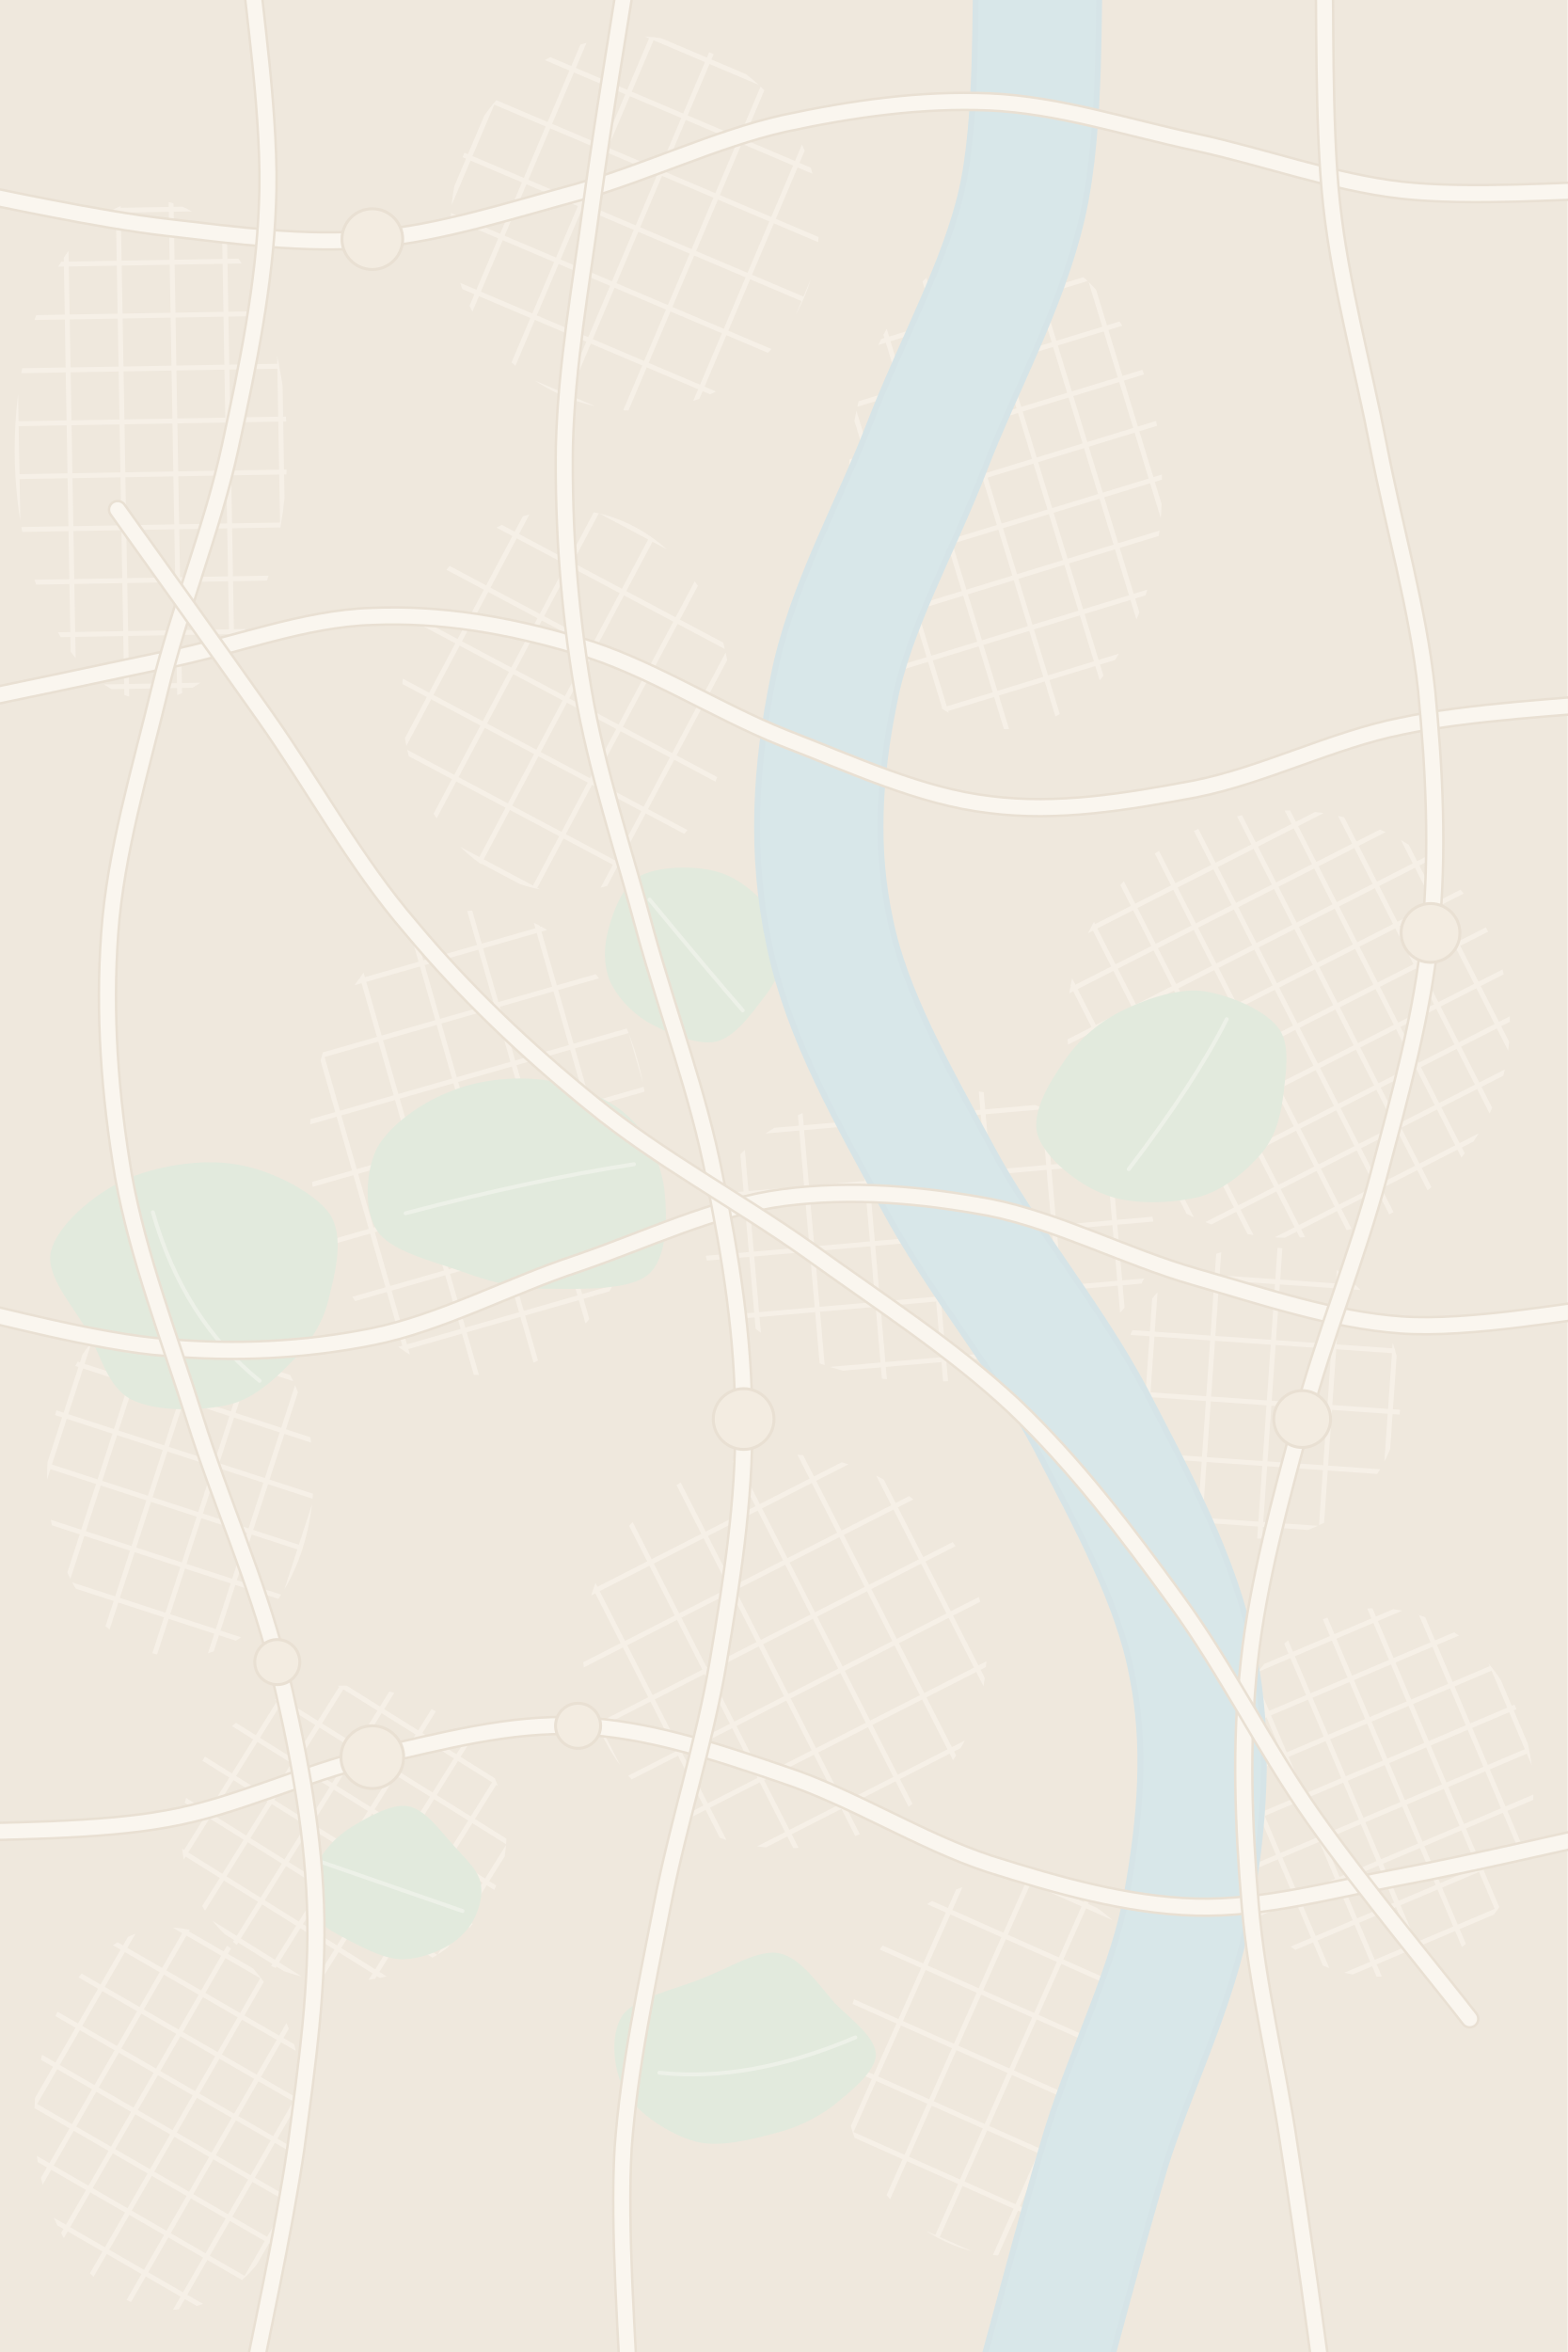
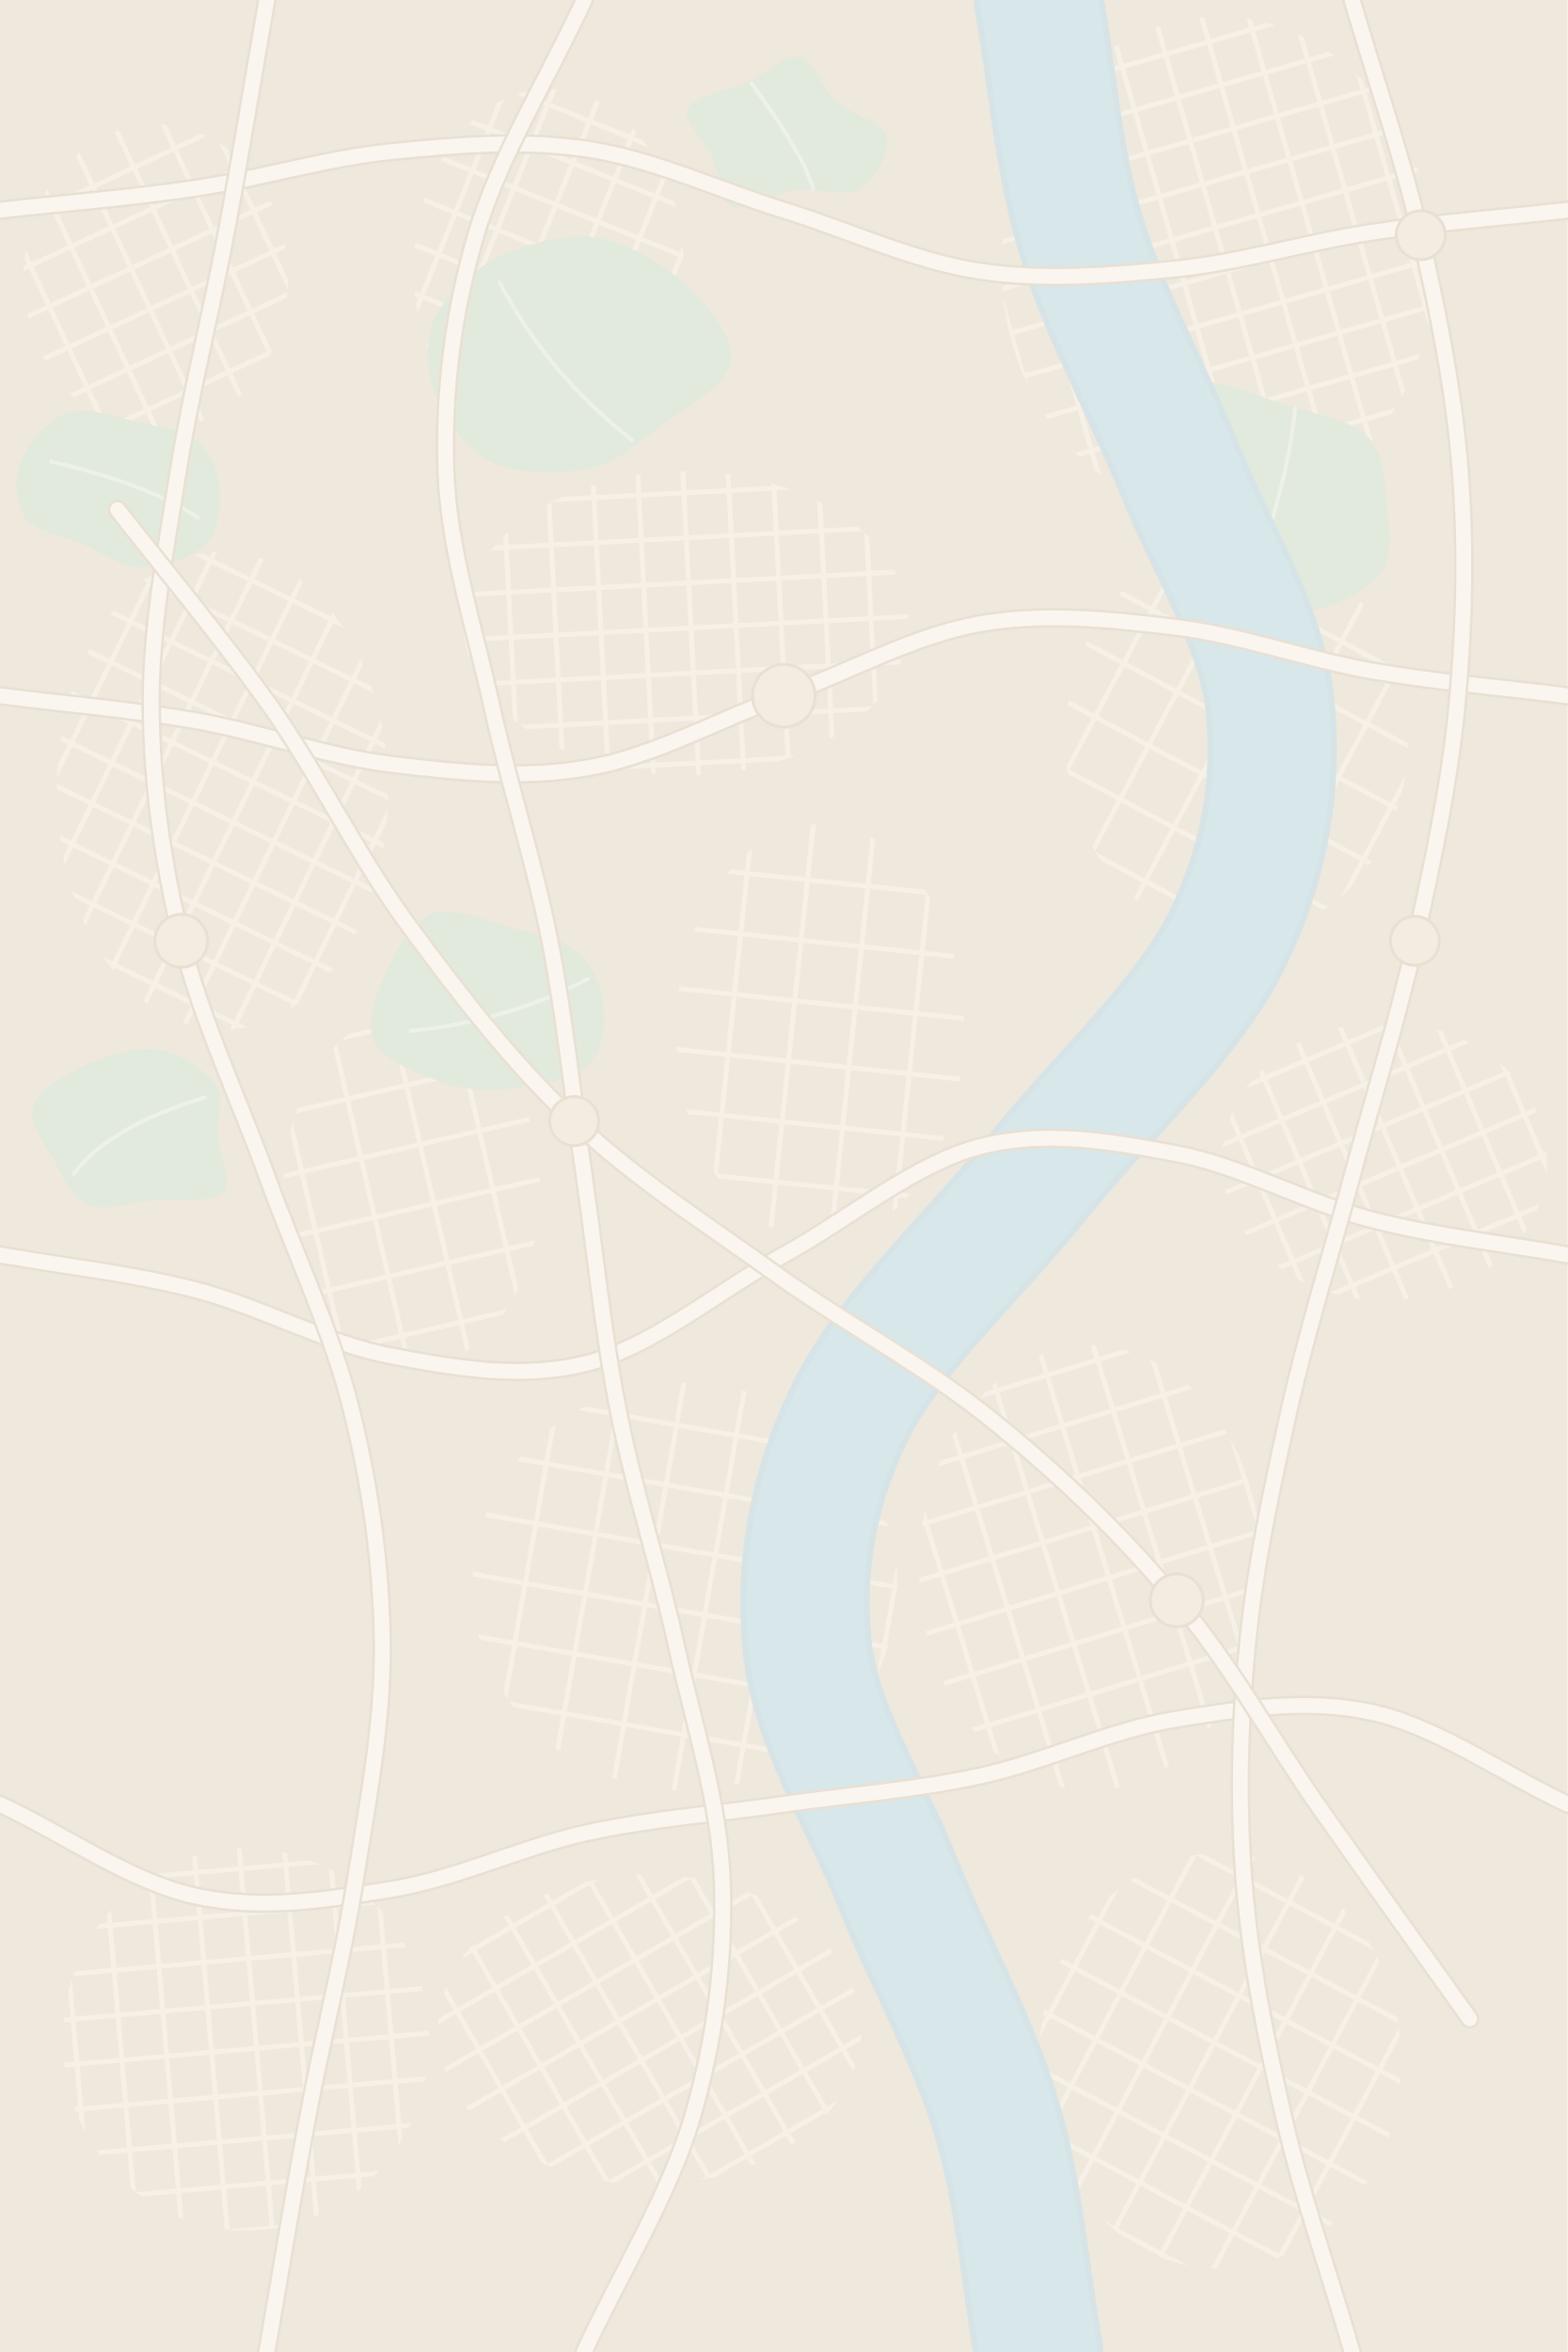
<svg xmlns="http://www.w3.org/2000/svg" width="1600" height="2400" viewBox="0 0 1600 2400">
  <defs>
    <clipPath id="q1">
-       <ellipse cx="489" cy="1166" rx="173" ry="237" />
+       <ellipse cx="699" cy="1619" rx="217" ry="208" />
    </clipPath>
    <clipPath id="q2">
-       <ellipse cx="801" cy="1685" rx="206" ry="201" />
+       <ellipse cx="560" cy="275" rx="138" ry="184" />
    </clipPath>
    <clipPath id="q3">
-       <ellipse cx="948" cy="1260" rx="230" ry="150" />
+       <ellipse cx="837" cy="1053" rx="147" ry="212" />
    </clipPath>
    <clipPath id="q4">
-       <ellipse cx="1026" cy="497" rx="160" ry="247" />
+       <ellipse cx="1262" cy="754" rx="175" ry="203" />
    </clipPath>
    <clipPath id="q5">
-       <ellipse cx="351" cy="1871" rx="166" ry="151" />
+       <ellipse cx="700" cy="636" rx="227" ry="155" />
    </clipPath>
    <clipPath id="q6">
-       <ellipse cx="1286" cy="1421" rx="144" ry="149" />
+       <ellipse cx="1243" cy="271" rx="221" ry="254" />
    </clipPath>
    <clipPath id="q7">
-       <ellipse cx="154" cy="459" rx="139" ry="255" />
+       <ellipse cx="420" cy="1214" rx="131" ry="182" />
    </clipPath>
    <clipPath id="q8">
-       <ellipse cx="1405" cy="1829" rx="160" ry="188" />
+       <ellipse cx="251" cy="2081" rx="187" ry="195" />
    </clipPath>
    <clipPath id="q9">
-       <ellipse cx="1030" cy="2110" rx="170" ry="192" />
+       <ellipse cx="1413" cy="1185" rx="166" ry="142" />
    </clipPath>
    <clipPath id="q10">
-       <ellipse cx="578" cy="715" rx="168" ry="195" />
+       <ellipse cx="159" cy="283" rx="135" ry="156" />
    </clipPath>
    <clipPath id="q11">
-       <ellipse cx="173" cy="2162" rx="138" ry="195" />
+       <ellipse cx="663" cy="2071" rx="216" ry="158" />
    </clipPath>
    <clipPath id="q12">
-       <ellipse cx="1315" cy="1045" rx="226" ry="218" />
+       <ellipse cx="1245" cy="2103" rx="185" ry="212" />
    </clipPath>
    <clipPath id="q13">
-       <ellipse cx="184" cy="1507" rx="136" ry="184" />
+       <ellipse cx="1113" cy="1600" rx="175" ry="227" />
    </clipPath>
    <clipPath id="q14">
-       <ellipse cx="648" cy="228" rx="188" ry="191" />
+       <ellipse cx="227" cy="807" rx="169" ry="244" />
    </clipPath>
    <style>.street{fill:none;stroke:#F6F0E7;stroke-width:5}.park{fill:#E2EADD}.park-path{fill:none;stroke:#EDF1E8;stroke-width:4;stroke-linecap:round}.bank{fill:none;stroke:#D6E4E7;stroke-width:132;stroke-linecap:round}.water{fill:none;stroke:#D8E7E9;stroke-width:120;stroke-linecap:round}.casing{fill:none;stroke:#E9E0D3;stroke-width:20;stroke-linecap:round}.avenue{fill:none;stroke:#FAF6EF;stroke-width:15;stroke-linecap:round}.square{fill:#F3ECE1;stroke:#E9E0D3;stroke-width:3}</style>
  </defs>
  <rect width="1600" height="2400" fill="#EFE8DD" />
  <g clip-path="url(#q1)">
-     <path transform="rotate(-16 489 1166)" d="M111 788H867M111 788V1544M111 850H867M173 788V1544M111 912H867M235 788V1544M111 974H867M297 788V1544M111 1036H867M359 788V1544M111 1098H867M421 788V1544M111 1160H867M483 788V1544M111 1222H867M545 788V1544M111 1284H867M607 788V1544M111 1346H867M669 788V1544M111 1408H867M731 788V1544M111 1470H867M793 788V1544M111 1532H867M855 788V1544" class="street" />
+     <path transform="rotate(10 699 1619)" d="M352 1272H1046M352 1272V1966M352 1334H1046M414 1272V1966M352 1396H1046M476 1272V1966M352 1458H1046M538 1272V1966M352 1520H1046M600 1272V1966M352 1582H1046M662 1272V1966M352 1644H1046M724 1272V1966M352 1706H1046M786 1272V1966M352 1768H1046M848 1272V1966M352 1830H1046M910 1272V1966M352 1892H1046M972 1272V1966M352 1954H1046M1034 1272V1966" class="street" />
  </g>
  <g clip-path="url(#q2)">
-     <path transform="rotate(-27 801 1685)" d="M472 1356H1130M472 1356V2014M472 1418H1130M534 1356V2014M472 1480H1130M596 1356V2014M472 1542H1130M658 1356V2014M472 1604H1130M720 1356V2014M472 1666H1130M782 1356V2014M472 1728H1130M844 1356V2014M472 1790H1130M906 1356V2014M472 1852H1130M968 1356V2014M472 1914H1130M1030 1356V2014M472 1976H1130M1092 1356V2014" class="street" />
+     <path transform="rotate(22 560 275)" d="M266 -19H854M266 -19V569M266 27H854M312 -19V569M266 73H854M358 -19V569M266 119H854M404 -19V569M266 165H854M450 -19V569M266 211H854M496 -19V569M266 257H854M542 -19V569M266 303H854M588 -19V569M266 349H854M634 -19V569M266 395H854M680 -19V569M266 441H854M726 -19V569M266 487H854M772 -19V569M266 533H854M818 -19V569" class="street" />
  </g>
  <g clip-path="url(#q3)">
-     <path transform="rotate(-5 948 1260)" d="M580 892H1316M580 892V1628M580 954H1316M642 892V1628M580 1016H1316M704 892V1628M580 1078H1316M766 892V1628M580 1140H1316M828 892V1628M580 1202H1316M890 892V1628M580 1264H1316M952 892V1628M580 1326H1316M1014 892V1628M580 1388H1316M1076 892V1628M580 1450H1316M1138 892V1628M580 1512H1316M1200 892V1628M580 1574H1316M1262 892V1628" class="street" />
+     <path transform="rotate(6 837 1053)" d="M498 714H1176M498 714V1392M498 776H1176M560 714V1392M498 838H1176M622 714V1392M498 900H1176M684 714V1392M498 962H1176M746 714V1392M498 1024H1176M808 714V1392M498 1086H1176M870 714V1392M498 1148H1176M932 714V1392M498 1210H1176M994 714V1392M498 1272H1176M1056 714V1392M498 1334H1176M1118 714V1392" class="street" />
  </g>
  <g clip-path="url(#q4)">
-     <path transform="rotate(-17 1026 497)" d="M631 102H1421M631 102V892M631 156H1421M685 102V892M631 210H1421M739 102V892M631 264H1421M793 102V892M631 318H1421M847 102V892M631 372H1421M901 102V892M631 426H1421M955 102V892M631 480H1421M1009 102V892M631 534H1421M1063 102V892M631 588H1421M1117 102V892M631 642H1421M1171 102V892M631 696H1421M1225 102V892M631 750H1421M1279 102V892M631 804H1421M1333 102V892M631 858H1421M1387 102V892" class="street" />
+     <path transform="rotate(28 1262 754)" d="M938 430H1586M938 430V1078M938 492H1586M1000 430V1078M938 554H1586M1062 430V1078M938 616H1586M1124 430V1078M938 678H1586M1186 430V1078M938 740H1586M1248 430V1078M938 802H1586M1310 430V1078M938 864H1586M1372 430V1078M938 926H1586M1434 430V1078M938 988H1586M1496 430V1078M938 1050H1586M1558 430V1078" class="street" />
  </g>
  <g clip-path="url(#q5)">
-     <path transform="rotate(32 351 1871)" d="M86 1606H616M86 1606V2136M86 1652H616M132 1606V2136M86 1698H616M178 1606V2136M86 1744H616M224 1606V2136M86 1790H616M270 1606V2136M86 1836H616M316 1606V2136M86 1882H616M362 1606V2136M86 1928H616M408 1606V2136M86 1974H616M454 1606V2136M86 2020H616M500 1606V2136M86 2066H616M546 1606V2136M86 2112H616M592 1606V2136" class="street" />
+     <path transform="rotate(-3 700 636)" d="M337 273H1063M337 273V999M337 319H1063M383 273V999M337 365H1063M429 273V999M337 411H1063M475 273V999M337 457H1063M521 273V999M337 503H1063M567 273V999M337 549H1063M613 273V999M337 595H1063M659 273V999M337 641H1063M705 273V999M337 687H1063M751 273V999M337 733H1063M797 273V999M337 779H1063M843 273V999M337 825H1063M889 273V999M337 871H1063M935 273V999M337 917H1063M981 273V999M337 963H1063M1027 273V999" class="street" />
  </g>
  <g clip-path="url(#q6)">
-     <path transform="rotate(4 1286 1421)" d="M1048 1183H1524M1048 1183V1659M1048 1245H1524M1110 1183V1659M1048 1307H1524M1172 1183V1659M1048 1369H1524M1234 1183V1659M1048 1431H1524M1296 1183V1659M1048 1493H1524M1358 1183V1659M1048 1555H1524M1420 1183V1659M1048 1617H1524M1482 1183V1659" class="street" />
+     <path transform="rotate(-16 1243 271)" d="M837 -135H1649M837 -135V677M837 -89H1649M883 -135V677M837 -43H1649M929 -135V677M837 3H1649M975 -135V677M837 49H1649M1021 -135V677M837 95H1649M1067 -135V677M837 141H1649M1113 -135V677M837 187H1649M1159 -135V677M837 233H1649M1205 -135V677M837 279H1649M1251 -135V677M837 325H1649M1297 -135V677M837 371H1649M1343 -135V677M837 417H1649M1389 -135V677M837 463H1649M1435 -135V677M837 509H1649M1481 -135V677M837 555H1649M1527 -135V677M837 601H1649M1573 -135V677M837 647H1649M1619 -135V677" class="street" />
  </g>
  <g clip-path="url(#q7)">
-     <path transform="rotate(-1 154 459)" d="M-253 52H561M-253 52V866M-253 106H561M-199 52V866M-253 160H561M-145 52V866M-253 214H561M-91 52V866M-253 268H561M-37 52V866M-253 322H561M17 52V866M-253 376H561M71 52V866M-253 430H561M125 52V866M-253 484H561M179 52V866M-253 538H561M233 52V866M-253 592H561M287 52V866M-253 646H561M341 52V866M-253 700H561M395 52V866M-253 754H561M449 52V866M-253 808H561M503 52V866M-253 862H561M557 52V866" class="street" />
+     <path transform="rotate(-13 420 1214)" d="M129 923H711M129 923V1505M129 985H711M191 923V1505M129 1047H711M253 923V1505M129 1109H711M315 923V1505M129 1171H711M377 923V1505M129 1233H711M439 923V1505M129 1295H711M501 923V1505M129 1357H711M563 923V1505M129 1419H711M625 923V1505M129 1481H711M687 923V1505" class="street" />
  </g>
  <g clip-path="url(#q8)">
-     <path transform="rotate(-23 1405 1829)" d="M1104 1528H1706M1104 1528V2130M1104 1574H1706M1150 1528V2130M1104 1620H1706M1196 1528V2130M1104 1666H1706M1242 1528V2130M1104 1712H1706M1288 1528V2130M1104 1758H1706M1334 1528V2130M1104 1804H1706M1380 1528V2130M1104 1850H1706M1426 1528V2130M1104 1896H1706M1472 1528V2130M1104 1942H1706M1518 1528V2130M1104 1988H1706M1564 1528V2130M1104 2034H1706M1610 1528V2130M1104 2080H1706M1656 1528V2130M1104 2126H1706M1702 1528V2130" class="street" />
+     <path transform="rotate(-5 251 2081)" d="M-61 1769H563M-61 1769V2393M-61 1815H563M-15 1769V2393M-61 1861H563M31 1769V2393M-61 1907H563M77 1769V2393M-61 1953H563M123 1769V2393M-61 1999H563M169 1769V2393M-61 2045H563M215 1769V2393M-61 2091H563M261 1769V2393M-61 2137H563M307 1769V2393M-61 2183H563M353 1769V2393M-61 2229H563M399 1769V2393M-61 2275H563M445 1769V2393M-61 2321H563M491 1769V2393M-61 2367H563M537 1769V2393" class="street" />
  </g>
  <g clip-path="url(#q9)">
-     <path transform="rotate(24 1030 2110)" d="M723 1803H1337M723 1803V2417M723 1865H1337M785 1803V2417M723 1927H1337M847 1803V2417M723 1989H1337M909 1803V2417M723 2051H1337M971 1803V2417M723 2113H1337M1033 1803V2417M723 2175H1337M1095 1803V2417M723 2237H1337M1157 1803V2417M723 2299H1337M1219 1803V2417M723 2361H1337M1281 1803V2417" class="street" />
+     <path transform="rotate(-23 1413 1185)" d="M1149 921H1677M1149 921V1449M1149 967H1677M1195 921V1449M1149 1013H1677M1241 921V1449M1149 1059H1677M1287 921V1449M1149 1105H1677M1333 921V1449M1149 1151H1677M1379 921V1449M1149 1197H1677M1425 921V1449M1149 1243H1677M1471 921V1449M1149 1289H1677M1517 921V1449M1149 1335H1677M1563 921V1449M1149 1381H1677M1609 921V1449M1149 1427H1677M1655 921V1449" class="street" />
  </g>
  <g clip-path="url(#q10)">
-     <path transform="rotate(28 578 715)" d="M267 404H889M267 404V1026M267 466H889M329 404V1026M267 528H889M391 404V1026M267 590H889M453 404V1026M267 652H889M515 404V1026M267 714H889M577 404V1026M267 776H889M639 404V1026M267 838H889M701 404V1026M267 900H889M763 404V1026M267 962H889M825 404V1026M267 1024H889M887 404V1026" class="street" />
+     <path transform="rotate(-25 159 283)" d="M-90 34H408M-90 34V532M-90 80H408M-44 34V532M-90 126H408M2 34V532M-90 172H408M48 34V532M-90 218H408M94 34V532M-90 264H408M140 34V532M-90 310H408M186 34V532M-90 356H408M232 34V532M-90 402H408M278 34V532M-90 448H408M324 34V532M-90 494H408M370 34V532" class="street" />
  </g>
  <g clip-path="url(#q11)">
-     <path transform="rotate(30 173 2162)" d="M-138 1851H484M-138 1851V2473M-138 1897H484M-92 1851V2473M-138 1943H484M-46 1851V2473M-138 1989H484M-0 1851V2473M-138 2035H484M46 1851V2473M-138 2081H484M92 1851V2473M-138 2127H484M138 1851V2473M-138 2173H484M184 1851V2473M-138 2219H484M230 1851V2473M-138 2265H484M276 1851V2473M-138 2311H484M322 1851V2473M-138 2357H484M368 1851V2473M-138 2403H484M414 1851V2473M-138 2449H484M460 1851V2473" class="street" />
+     <path transform="rotate(-30 663 2071)" d="M318 1726H1008M318 1726V2416M318 1772H1008M364 1726V2416M318 1818H1008M410 1726V2416M318 1864H1008M456 1726V2416M318 1910H1008M502 1726V2416M318 1956H1008M548 1726V2416M318 2002H1008M594 1726V2416M318 2048H1008M640 1726V2416M318 2094H1008M686 1726V2416M318 2140H1008M732 1726V2416M318 2186H1008M778 1726V2416M318 2232H1008M824 1726V2416M318 2278H1008M870 1726V2416M318 2324H1008M916 1726V2416M318 2370H1008M962 1726V2416M318 2416H1008M1008 1726V2416" class="street" />
  </g>
  <g clip-path="url(#q12)">
-     <path transform="rotate(-27 1315 1045)" d="M953 683H1677M953 683V1407M953 729H1677M999 683V1407M953 775H1677M1045 683V1407M953 821H1677M1091 683V1407M953 867H1677M1137 683V1407M953 913H1677M1183 683V1407M953 959H1677M1229 683V1407M953 1005H1677M1275 683V1407M953 1051H1677M1321 683V1407M953 1097H1677M1367 683V1407M953 1143H1677M1413 683V1407M953 1189H1677M1459 683V1407M953 1235H1677M1505 683V1407M953 1281H1677M1551 683V1407M953 1327H1677M1597 683V1407M953 1373H1677M1643 683V1407" class="street" />
+     <path transform="rotate(28 1245 2103)" d="M907 1765H1583M907 1765V2441M907 1819H1583M961 1765V2441M907 1873H1583M1015 1765V2441M907 1927H1583M1069 1765V2441M907 1981H1583M1123 1765V2441M907 2035H1583M1177 1765V2441M907 2089H1583M1231 1765V2441M907 2143H1583M1285 1765V2441M907 2197H1583M1339 1765V2441M907 2251H1583M1393 1765V2441M907 2305H1583M1447 1765V2441M907 2359H1583M1501 1765V2441M907 2413H1583M1555 1765V2441" class="street" />
  </g>
  <g clip-path="url(#q13)">
-     <path transform="rotate(18 184 1507)" d="M-109 1214H477M-109 1214V1800M-109 1268H477M-55 1214V1800M-109 1322H477M-1 1214V1800M-109 1376H477M53 1214V1800M-109 1430H477M107 1214V1800M-109 1484H477M161 1214V1800M-109 1538H477M215 1214V1800M-109 1592H477M269 1214V1800M-109 1646H477M323 1214V1800M-109 1700H477M377 1214V1800M-109 1754H477M431 1214V1800" class="street" />
+     <path transform="rotate(-17 1113 1600)" d="M750 1237H1476M750 1237V1963M750 1291H1476M804 1237V1963M750 1345H1476M858 1237V1963M750 1399H1476M912 1237V1963M750 1453H1476M966 1237V1963M750 1507H1476M1020 1237V1963M750 1561H1476M1074 1237V1963M750 1615H1476M1128 1237V1963M750 1669H1476M1182 1237V1963M750 1723H1476M1236 1237V1963M750 1777H1476M1290 1237V1963M750 1831H1476M1344 1237V1963M750 1885H1476M1398 1237V1963M750 1939H1476M1452 1237V1963" class="street" />
  </g>
  <g clip-path="url(#q14)">
-     <path transform="rotate(23 648 228)" d="M342 -78H954M342 -78V534M342 -16H954M404 -78V534M342 46H954M466 -78V534M342 108H954M528 -78V534M342 170H954M590 -78V534M342 232H954M652 -78V534M342 294H954M714 -78V534M342 356H954M776 -78V534M342 418H954M838 -78V534M342 480H954M900 -78V534" class="street" />
+     <path transform="rotate(26 227 807)" d="M-163 417H617M-163 417V1197M-163 463H617M-117 417V1197M-163 509H617M-71 417V1197M-163 555H617M-25 417V1197M-163 601H617M21 417V1197M-163 647H617M67 417V1197M-163 693H617M113 417V1197M-163 739H617M159 417V1197M-163 785H617M205 417V1197M-163 831H617M251 417V1197M-163 877H617M297 417V1197M-163 923H617M343 417V1197M-163 969H617M389 417V1197M-163 1015H617M435 417V1197M-163 1061H617M481 417V1197M-163 1107H617M527 417V1197M-163 1153H617M573 417V1197" class="street" />
  </g>
-   <path d="M302 1385 C285 1403 262 1426 235 1433 C207 1440 159 1441 134 1428 C110 1416 103 1383 89 1358 C75 1333 46 1302 52 1277 C58 1251 94 1220 125 1205 C157 1190 205 1182 240 1188 C275 1193 320 1216 336 1238 C352 1261 342 1299 336 1323 C331 1347 319 1366 302 1385 Z" class="park" />
-   <path d="M156 1237 Q187 1346 265 1409" class="park-path" />
-   <path d="M661 1301 C640 1318 585 1315 553 1315 C521 1314 498 1307 470 1297 C442 1287 399 1277 385 1256 C371 1235 373 1195 385 1171 C398 1148 430 1125 459 1114 C487 1102 524 1098 555 1102 C585 1106 621 1120 641 1139 C662 1158 674 1186 678 1213 C681 1240 682 1284 661 1301 Z" class="park" />
-   <path d="M647 1188 Q543 1204 414 1238" class="park-path" />
-   <path d="M1289 1175 C1275 1192 1252 1213 1225 1221 C1198 1228 1155 1230 1128 1219 C1100 1209 1066 1181 1059 1158 C1052 1135 1072 1103 1086 1083 C1100 1062 1119 1045 1142 1033 C1165 1021 1198 1009 1225 1011 C1252 1014 1290 1030 1304 1048 C1318 1065 1312 1095 1310 1116 C1307 1138 1303 1157 1289 1175 Z" class="park" />
-   <path d="M1252 1040 Q1220 1104 1152 1193" class="park-path" />
-   <path d="M850 2149 C832 2162 814 2171 790 2177 C767 2183 734 2192 709 2185 C684 2178 651 2157 639 2136 C626 2115 622 2077 635 2057 C648 2038 690 2030 716 2019 C743 2009 773 1989 795 1993 C818 1998 836 2026 852 2044 C869 2061 894 2079 894 2097 C893 2115 867 2135 850 2149 Z" class="park" />
-   <path d="M873 2079 Q765 2125 673 2115" class="park-path" />
-   <path d="M472 1974 C460 1987 434 1998 415 1999 C396 2001 374 1989 358 1981 C341 1972 321 1962 316 1949 C310 1936 316 1916 323 1903 C330 1889 341 1876 356 1866 C372 1856 399 1840 416 1843 C434 1846 449 1868 462 1882 C474 1896 490 1909 491 1925 C493 1940 485 1962 472 1974 Z" class="park" />
-   <path d="M325 1899 Q394 1923 472 1950" class="park-path" />
-   <path d="M778 1020 C767 1034 750 1059 730 1063 C711 1067 679 1053 661 1043 C643 1032 629 1016 622 1000 C616 984 616 966 621 948 C626 930 635 904 653 894 C671 884 708 883 730 889 C751 894 772 911 783 926 C795 940 800 959 799 974 C798 990 790 1005 778 1020 Z" class="park" />
-   <path d="M663 918 Q724 992 758 1031" class="park-path" />
-   <path d="M1060 -40 C1057 1 1062 125 1043 208 C1024 291 978 373 946 456 C914 539 867 621 851 704 C834 787 829 869 847 952 C864 1035 911 1117 956 1200 C1000 1283 1069 1365 1113 1448 C1156 1531 1201 1613 1217 1696 C1234 1779 1227 1861 1212 1944 C1197 2027 1155 2109 1129 2192 C1104 2275 1072 2399 1060 2440" class="bank" />
-   <path d="M1060 -40 C1057 1 1062 125 1043 208 C1024 291 978 373 946 456 C914 539 867 621 851 704 C834 787 829 869 847 952 C864 1035 911 1117 956 1200 C1000 1283 1069 1365 1113 1448 C1156 1531 1201 1613 1217 1696 C1234 1779 1227 1861 1212 1944 C1197 2027 1155 2109 1129 2192 C1104 2275 1072 2399 1060 2440" class="water" />
-   <path d="M-40 194 C-5 201 100 224 170 232 C240 240 310 250 380 244 C450 238 520 215 590 196 C660 176 730 142 800 126 C870 111 940 101 1010 104 C1080 107 1150 130 1220 145 C1290 160 1360 186 1430 194 C1500 202 1605 194 1640 194" class="casing" />
-   <path d="M-40 194 C-5 201 100 224 170 232 C240 240 310 250 380 244 C450 238 520 215 590 196 C660 176 730 142 800 126 C870 111 940 101 1010 104 C1080 107 1150 130 1220 145 C1290 160 1360 186 1430 194 C1500 202 1605 194 1640 194" class="avenue" />
-   <path d="M-40 717 C-5 710 100 688 170 673 C240 659 310 631 380 629 C450 626 520 638 590 659 C660 679 730 725 800 753 C870 780 940 813 1010 821 C1080 830 1150 818 1220 805 C1290 791 1360 755 1430 741 C1500 726 1605 721 1640 717" class="casing" />
-   <path d="M-40 717 C-5 710 100 688 170 673 C240 659 310 631 380 629 C450 626 520 638 590 659 C660 679 730 725 800 753 C870 780 940 813 1010 821 C1080 830 1150 818 1220 805 C1290 791 1360 755 1430 741 C1500 726 1605 721 1640 717" class="avenue" />
-   <path d="M-40 1334 C-5 1341 100 1370 170 1375 C240 1381 310 1378 380 1364 C450 1350 520 1312 590 1289 C660 1265 730 1231 800 1222 C870 1213 940 1219 1010 1232 C1080 1246 1150 1283 1220 1303 C1290 1323 1360 1347 1430 1352 C1500 1357 1605 1337 1640 1334" class="casing" />
-   <path d="M-40 1334 C-5 1341 100 1370 170 1375 C240 1381 310 1378 380 1364 C450 1350 520 1312 590 1289 C660 1265 730 1231 800 1222 C870 1213 940 1219 1010 1232 C1080 1246 1150 1283 1220 1303 C1290 1323 1360 1347 1430 1352 C1500 1357 1605 1337 1640 1334" class="avenue" />
-   <path d="M-40 1870 C-5 1868 100 1869 170 1856 C240 1844 310 1809 380 1793 C450 1777 520 1758 590 1761 C660 1764 730 1787 800 1811 C870 1834 940 1879 1010 1902 C1080 1924 1150 1944 1220 1946 C1290 1948 1360 1928 1430 1915 C1500 1902 1605 1877 1640 1870" class="casing" />
-   <path d="M-40 1870 C-5 1868 100 1869 170 1856 C240 1844 310 1809 380 1793 C450 1777 520 1758 590 1761 C660 1764 730 1787 800 1811 C870 1834 940 1879 1010 1902 C1080 1924 1150 1944 1220 1946 C1290 1948 1360 1928 1430 1915 C1500 1902 1605 1877 1640 1870" class="avenue" />
-   <path d="M255 -40 C258 1 277 125 273 208 C270 291 253 373 235 456 C217 539 183 621 163 704 C143 787 118 869 112 952 C106 1035 112 1117 126 1200 C141 1283 173 1365 199 1448 C225 1531 262 1613 283 1696 C303 1779 319 1861 322 1944 C325 2027 313 2109 302 2192 C290 2275 263 2399 255 2440" class="casing" />
-   <path d="M255 -40 C258 1 277 125 273 208 C270 291 253 373 235 456 C217 539 183 621 163 704 C143 787 118 869 112 952 C106 1035 112 1117 126 1200 C141 1283 173 1365 199 1448 C225 1531 262 1613 283 1696 C303 1779 319 1861 322 1944 C325 2027 313 2109 302 2192 C290 2275 263 2399 255 2440" class="avenue" />
-   <path d="M642 -40 C636 1 615 125 604 208 C593 291 578 373 576 456 C575 539 581 621 595 704 C609 787 637 869 659 952 C682 1035 713 1117 729 1200 C746 1283 759 1365 759 1448 C760 1531 747 1613 733 1696 C719 1779 692 1861 676 1944 C660 2027 642 2109 636 2192 C631 2275 641 2399 642 2440" class="casing" />
-   <path d="M642 -40 C636 1 615 125 604 208 C593 291 578 373 576 456 C575 539 581 621 595 704 C609 787 637 869 659 952 C682 1035 713 1117 729 1200 C746 1283 759 1365 759 1448 C760 1531 747 1613 733 1696 C719 1779 692 1861 676 1944 C660 2027 642 2109 636 2192 C631 2275 641 2399 642 2440" class="avenue" />
-   <path d="M1351 -40 C1353 1 1350 125 1359 208 C1368 291 1391 373 1407 456 C1423 539 1447 621 1456 704 C1464 787 1468 869 1460 952 C1452 1035 1429 1117 1407 1200 C1385 1283 1351 1365 1329 1448 C1307 1531 1284 1613 1275 1696 C1266 1779 1269 1861 1276 1944 C1283 2027 1304 2109 1316 2192 C1329 2275 1346 2399 1351 2440" class="casing" />
-   <path d="M1351 -40 C1353 1 1350 125 1359 208 C1368 291 1391 373 1407 456 C1423 539 1447 621 1456 704 C1464 787 1468 869 1460 952 C1452 1035 1429 1117 1407 1200 C1385 1283 1351 1365 1329 1448 C1307 1531 1284 1613 1275 1696 C1266 1779 1269 1861 1276 1944 C1283 2027 1304 2109 1316 2192 C1329 2275 1346 2399 1351 2440" class="avenue" />
-   <path d="M120 520 C145 555 221 661 271 732 C321 803 363 881 419 946 C474 1012 537 1072 605 1127 C672 1182 753 1225 825 1276 C897 1328 972 1376 1035 1435 C1098 1495 1150 1564 1201 1634 C1252 1704 1291 1784 1341 1855 C1391 1926 1474 2026 1500 2060" class="casing" />
-   <path d="M120 520 C145 555 221 661 271 732 C321 803 363 881 419 946 C474 1012 537 1072 605 1127 C672 1182 753 1225 825 1276 C897 1328 972 1376 1035 1435 C1098 1495 1150 1564 1201 1634 C1252 1704 1291 1784 1341 1855 C1391 1926 1474 2026 1500 2060" class="avenue" />
-   <circle cx="1460" cy="952" r="30" class="square" />
-   <circle cx="380" cy="244" r="31" class="square" />
-   <circle cx="380" cy="1793" r="32" class="square" />
-   <circle cx="759" cy="1448" r="31" class="square" />
-   <circle cx="590" cy="1761" r="23" class="square" />
-   <circle cx="1329" cy="1448" r="29" class="square" />
-   <circle cx="283" cy="1696" r="23" class="square" />
+   <path d="M675 434 C651 452 630 472 602 478 C573 484 529 484 503 472 C477 460 456 430 446 407 C436 383 433 353 442 329 C451 305 476 280 503 265 C530 251 573 238 605 242 C638 246 673 267 697 288 C720 309 750 344 746 368 C743 393 699 416 675 434 Z" class="park" />
+   <path d="M510 288 Q558 381 645 449" class="park-path" />
+   <path d="M210 555 C197 569 165 579 144 579 C124 579 106 564 86 556 C67 547 37 543 26 529 C15 514 14 487 22 469 C29 451 50 427 70 421 C90 415 120 426 142 431 C164 436 187 439 201 450 C214 461 223 482 224 499 C226 517 223 542 210 555 Z" class="park" />
+   <path d="M52 471 Q151 494 202 528" class="park-path" />
+   <path d="M228 1217 C217 1228 179 1223 156 1225 C133 1227 108 1236 91 1230 C74 1223 64 1201 55 1184 C45 1167 28 1144 34 1128 C40 1111 68 1096 89 1086 C110 1077 139 1068 161 1071 C183 1074 210 1092 220 1107 C230 1121 220 1141 222 1159 C223 1177 239 1206 228 1217 Z" class="park" />
+   <path d="M209 1120 Q112 1149 75 1198" class="park-path" />
+   <path d="M878 193 C863 202 833 191 811 194 C789 197 761 217 747 211 C733 205 734 177 727 160 C719 143 696 123 702 111 C707 98 741 94 760 85 C779 77 801 55 817 58 C832 61 838 89 853 103 C867 116 900 124 905 139 C909 154 894 183 878 193 Z" class="park" />
+   <path d="M767 85 Q820 157 830 193" class="park-path" />
+   <path d="M600 1087 C586 1101 553 1107 528 1110 C503 1113 477 1113 453 1105 C428 1097 392 1082 382 1063 C372 1044 384 1014 394 992 C404 971 420 940 442 932 C464 925 502 941 527 948 C552 954 575 959 590 972 C605 985 614 1007 616 1026 C618 1045 615 1073 600 1087 Z" class="park" />
+   <path d="M600 999 Q518 1042 419 1052" class="park-path" />
+   <path d="M1408 587 C1392 606 1350 624 1321 626 C1292 627 1257 611 1235 597 C1213 583 1203 564 1189 543 C1174 522 1146 494 1149 469 C1152 443 1181 400 1209 391 C1237 382 1287 406 1318 415 C1349 424 1379 429 1395 445 C1412 461 1413 488 1415 512 C1417 535 1424 568 1408 587 Z" class="park" />
+   <path d="M1322 416 Q1313 504 1271 607" class="park-path" />
+   <path d="M1060.0 0.0 C1074.4 80.0 1079.2 160.0 1103.2 240.0 C1127.3 320.0 1172.1 400.0 1204.3 480.0 C1236.4 560.0 1288.2 640.0 1296.2 720.0 C1304.1 800.0 1291.3 880.0 1251.9 960.0 C1212.5 1040.0 1124.0 1120.0 1060.0 1200.0 C996.0 1280.0 907.5 1360.0 868.1 1440.0 C828.7 1520.0 815.9 1600.0 823.8 1680.0 C831.8 1760.0 883.6 1840.0 915.7 1920.0 C947.9 2000.0 992.7 2080.0 1016.8 2160.0 C1040.8 2240.0 1045.6 2320.0 1060.0 2400.0" class="bank" />
+   <path d="M1060.0 0.0 C1074.4 80.0 1079.2 160.0 1103.2 240.0 C1127.3 320.0 1172.1 400.0 1204.3 480.0 C1236.4 560.0 1288.2 640.0 1296.2 720.0 C1304.1 800.0 1291.3 880.0 1251.9 960.0 C1212.5 1040.0 1124.0 1120.0 1060.0 1200.0 C996.0 1280.0 907.5 1360.0 868.1 1440.0 C828.7 1520.0 815.9 1600.0 823.8 1680.0 C831.8 1760.0 883.6 1840.0 915.7 1920.0 C947.9 2000.0 992.7 2080.0 1016.8 2160.0 C1040.8 2240.0 1045.6 2320.0 1060.0 2400.0" class="water" />
+   <path d="M0.0 214.5 C66.7 207.0 133.3 202.0 200.0 192.0 C266.7 182.0 333.3 161.2 400.0 154.6 C466.7 148.0 533.3 142.3 600.0 152.3 C666.7 162.3 733.3 193.8 800.0 214.5 C866.7 235.2 933.3 266.7 1000.0 276.7 C1066.7 286.7 1133.3 281.0 1200.0 274.4 C1266.7 267.8 1333.3 247.0 1400.0 237.0 C1466.7 227.0 1533.3 222.0 1600.0 214.5" class="casing" />
+   <path d="M0.0 214.5 C66.7 207.0 133.3 202.0 200.0 192.0 C266.7 182.0 333.3 161.2 400.0 154.6 C466.7 148.0 533.3 142.3 600.0 152.3 C666.7 162.3 733.3 193.8 800.0 214.5 C866.7 235.2 933.3 266.7 1000.0 276.7 C1066.7 286.7 1133.3 281.0 1200.0 274.4 C1266.7 267.8 1333.3 247.0 1400.0 237.0 C1466.7 227.0 1533.3 222.0 1600.0 214.5" class="avenue" />
+   <path d="M0.0 710.0 C66.7 718.5 133.3 723.8 200.0 735.5 C266.7 747.2 333.3 772.0 400.0 780.0 C466.7 788.0 533.3 795.2 600.0 783.5 C666.7 771.9 733.3 734.5 800.0 710.0 C866.7 685.5 933.3 648.2 1000.0 636.5 C1066.7 624.9 1133.3 632.1 1200.0 640.1 C1266.7 648.1 1333.3 672.9 1400.0 684.6 C1466.7 696.2 1533.3 701.5 1600.0 710.0" class="casing" />
+   <path d="M0.0 710.0 C66.7 718.5 133.3 723.8 200.0 735.5 C266.7 747.2 333.3 772.0 400.0 780.0 C466.7 788.0 533.3 795.2 600.0 783.5 C666.7 771.9 733.3 734.5 800.0 710.0 C866.7 685.5 933.3 648.2 1000.0 636.5 C1066.7 624.9 1133.3 632.1 1200.0 640.1 C1266.7 648.1 1333.3 672.9 1400.0 684.6 C1466.7 696.2 1533.3 701.5 1600.0 710.0" class="avenue" />
+   <path d="M0.0 1280.5 C66.7 1292.4 133.3 1299.1 200.0 1316.3 C266.7 1333.5 333.3 1371.4 400.0 1383.8 C466.7 1396.2 533.3 1408.0 600.0 1390.8 C666.7 1373.6 733.3 1317.2 800.0 1280.5 C866.7 1243.7 933.3 1187.4 1000.0 1170.1 C1066.7 1152.9 1133.3 1164.7 1200.0 1177.1 C1266.7 1189.5 1333.3 1227.4 1400.0 1244.6 C1466.7 1261.9 1533.3 1268.5 1600.0 1280.5" class="casing" />
+   <path d="M0.0 1280.5 C66.7 1292.4 133.3 1299.1 200.0 1316.3 C266.7 1333.5 333.3 1371.4 400.0 1383.8 C466.7 1396.2 533.3 1408.0 600.0 1390.8 C666.7 1373.6 733.3 1317.2 800.0 1280.5 C866.7 1243.7 933.3 1187.4 1000.0 1170.1 C1066.7 1152.9 1133.3 1164.7 1200.0 1177.1 C1266.7 1189.5 1333.3 1227.4 1400.0 1244.6 C1466.7 1261.9 1533.3 1268.5 1600.0 1280.5" class="avenue" />
+   <path d="M0.0 1841.1 C66.7 1872.4 133.3 1920.5 200.0 1934.9 C266.7 1949.4 333.3 1938.7 400.0 1927.8 C466.7 1917.0 533.3 1884.4 600.0 1869.9 C666.7 1855.5 733.3 1850.7 800.0 1841.1 C866.7 1831.5 933.3 1826.7 1000.0 1812.3 C1066.7 1797.8 1133.3 1765.2 1200.0 1754.4 C1266.7 1743.5 1333.3 1732.8 1400.0 1747.3 C1466.7 1761.7 1533.3 1809.8 1600.0 1841.1" class="casing" />
+   <path d="M0.0 1841.1 C66.7 1872.4 133.3 1920.5 200.0 1934.9 C266.7 1949.4 333.3 1938.7 400.0 1927.8 C466.7 1917.0 533.3 1884.4 600.0 1869.9 C666.7 1855.5 733.3 1850.7 800.0 1841.1 C866.7 1831.5 933.3 1826.7 1000.0 1812.3 C1066.7 1797.8 1133.3 1765.2 1200.0 1754.4 C1266.7 1743.5 1333.3 1732.8 1400.0 1747.3 C1466.7 1761.7 1533.3 1809.8 1600.0 1841.1" class="avenue" />
+   <path d="M272.3 0.0 C258.3 80.0 245.5 160.0 230.4 240.0 C215.4 320.0 194.8 400.0 182.1 480.0 C169.4 560.0 153.8 640.0 154.3 720.0 C154.9 800.0 165.8 880.0 185.5 960.0 C205.1 1040.0 243.3 1120.0 272.3 1200.0 C301.2 1280.0 339.4 1360.0 359.0 1440.0 C378.7 1520.0 389.6 1600.0 390.2 1680.0 C390.7 1760.0 375.1 1840.0 362.4 1920.0 C349.7 2000.0 329.1 2080.0 314.1 2160.0 C299.1 2240.0 286.2 2320.0 272.3 2400.0" class="casing" />
+   <path d="M272.3 0.0 C258.3 80.0 245.5 160.0 230.4 240.0 C215.4 320.0 194.8 400.0 182.1 480.0 C169.4 560.0 153.8 640.0 154.3 720.0 C154.9 800.0 165.8 880.0 185.5 960.0 C205.1 1040.0 243.3 1120.0 272.3 1200.0 C301.2 1280.0 339.4 1360.0 359.0 1440.0 C378.7 1520.0 389.6 1600.0 390.2 1680.0 C390.7 1760.0 375.1 1840.0 362.4 1920.0 C349.7 2000.0 329.1 2080.0 314.1 2160.0 C299.1 2240.0 286.2 2320.0 272.3 2400.0" class="avenue" />
+   <path d="M596.2 0.0 C559.3 80.0 509.2 160.0 485.7 240.0 C462.2 320.0 452.5 400.0 455.1 480.0 C457.8 560.0 484.1 640.0 501.8 720.0 C519.5 800.0 545.4 880.0 561.2 960.0 C576.9 1040.0 584.5 1120.0 596.2 1200.0 C607.8 1280.0 615.4 1360.0 631.2 1440.0 C646.9 1520.0 672.9 1600.0 690.5 1680.0 C708.2 1760.0 734.5 1840.0 737.2 1920.0 C739.9 2000.0 730.2 2080.0 706.7 2160.0 C683.2 2240.0 633.0 2320.0 596.2 2400.0" class="casing" />
+   <path d="M596.2 0.0 C559.3 80.0 509.2 160.0 485.7 240.0 C462.2 320.0 452.5 400.0 455.1 480.0 C457.8 560.0 484.1 640.0 501.8 720.0 C519.5 800.0 545.4 880.0 561.2 960.0 C576.9 1040.0 584.5 1120.0 596.2 1200.0 C607.8 1280.0 615.4 1360.0 631.2 1440.0 C646.9 1520.0 672.9 1600.0 690.5 1680.0 C708.2 1760.0 734.5 1840.0 737.2 1920.0 C739.9 2000.0 730.2 2080.0 706.7 2160.0 C683.2 2240.0 633.0 2320.0 596.2 2400.0" class="avenue" />
+   <path d="M1380.0 0.0 C1403.3 80.0 1431.4 160.0 1449.8 240.0 C1468.2 320.0 1484.1 400.0 1490.3 480.0 C1496.5 560.0 1494.6 640.0 1487.0 720.0 C1479.4 800.0 1462.3 880.0 1444.5 960.0 C1426.6 1040.0 1401.5 1120.0 1380.0 1200.0 C1358.5 1280.0 1333.3 1360.0 1315.5 1440.0 C1297.7 1520.0 1280.6 1600.0 1273.0 1680.0 C1265.3 1760.0 1263.5 1840.0 1269.7 1920.0 C1275.9 2000.0 1291.8 2080.0 1310.2 2160.0 C1328.6 2240.0 1356.7 2320.0 1380.0 2400.0" class="casing" />
+   <path d="M1380.0 0.0 C1403.3 80.0 1431.4 160.0 1449.8 240.0 C1468.2 320.0 1484.1 400.0 1490.3 480.0 C1496.5 560.0 1494.6 640.0 1487.0 720.0 C1479.4 800.0 1462.3 880.0 1444.5 960.0 C1426.6 1040.0 1401.5 1120.0 1380.0 1200.0 C1358.5 1280.0 1333.3 1360.0 1315.5 1440.0 C1297.7 1520.0 1280.6 1600.0 1273.0 1680.0 C1265.3 1760.0 1263.5 1840.0 1269.7 1920.0 C1275.9 2000.0 1291.8 2080.0 1310.2 2160.0 C1328.6 2240.0 1356.7 2320.0 1380.0 2400.0" class="avenue" />
+   <path d="M120 520 C146 554 229 654 279 725 C328 796 367 877 419 947 C470 1016 523 1085 586 1144 C648 1203 724 1251 796 1303 C868 1354 949 1397 1016 1452 C1084 1507 1146 1567 1201 1633 C1257 1699 1299 1777 1349 1848 C1399 1919 1475 2025 1500 2060" class="casing" />
+   <path d="M120 520 C146 554 229 654 279 725 C328 796 367 877 419 947 C470 1016 523 1085 586 1144 C648 1203 724 1251 796 1303 C868 1354 949 1397 1016 1452 C1084 1507 1146 1567 1201 1633 C1257 1699 1299 1777 1349 1848 C1399 1919 1475 2025 1500 2060" class="avenue" />
+   <circle cx="586" cy="1144" r="25" class="square" />
+   <circle cx="800" cy="710" r="32" class="square" />
+   <circle cx="1201" cy="1633" r="24" class="square" />
+   <circle cx="185" cy="960" r="27" class="square" />
+   <circle cx="1450" cy="240" r="25" class="square" />
+   <circle cx="1201" cy="1633" r="27" class="square" />
+   <circle cx="1444" cy="960" r="25" class="square" />
</svg>
